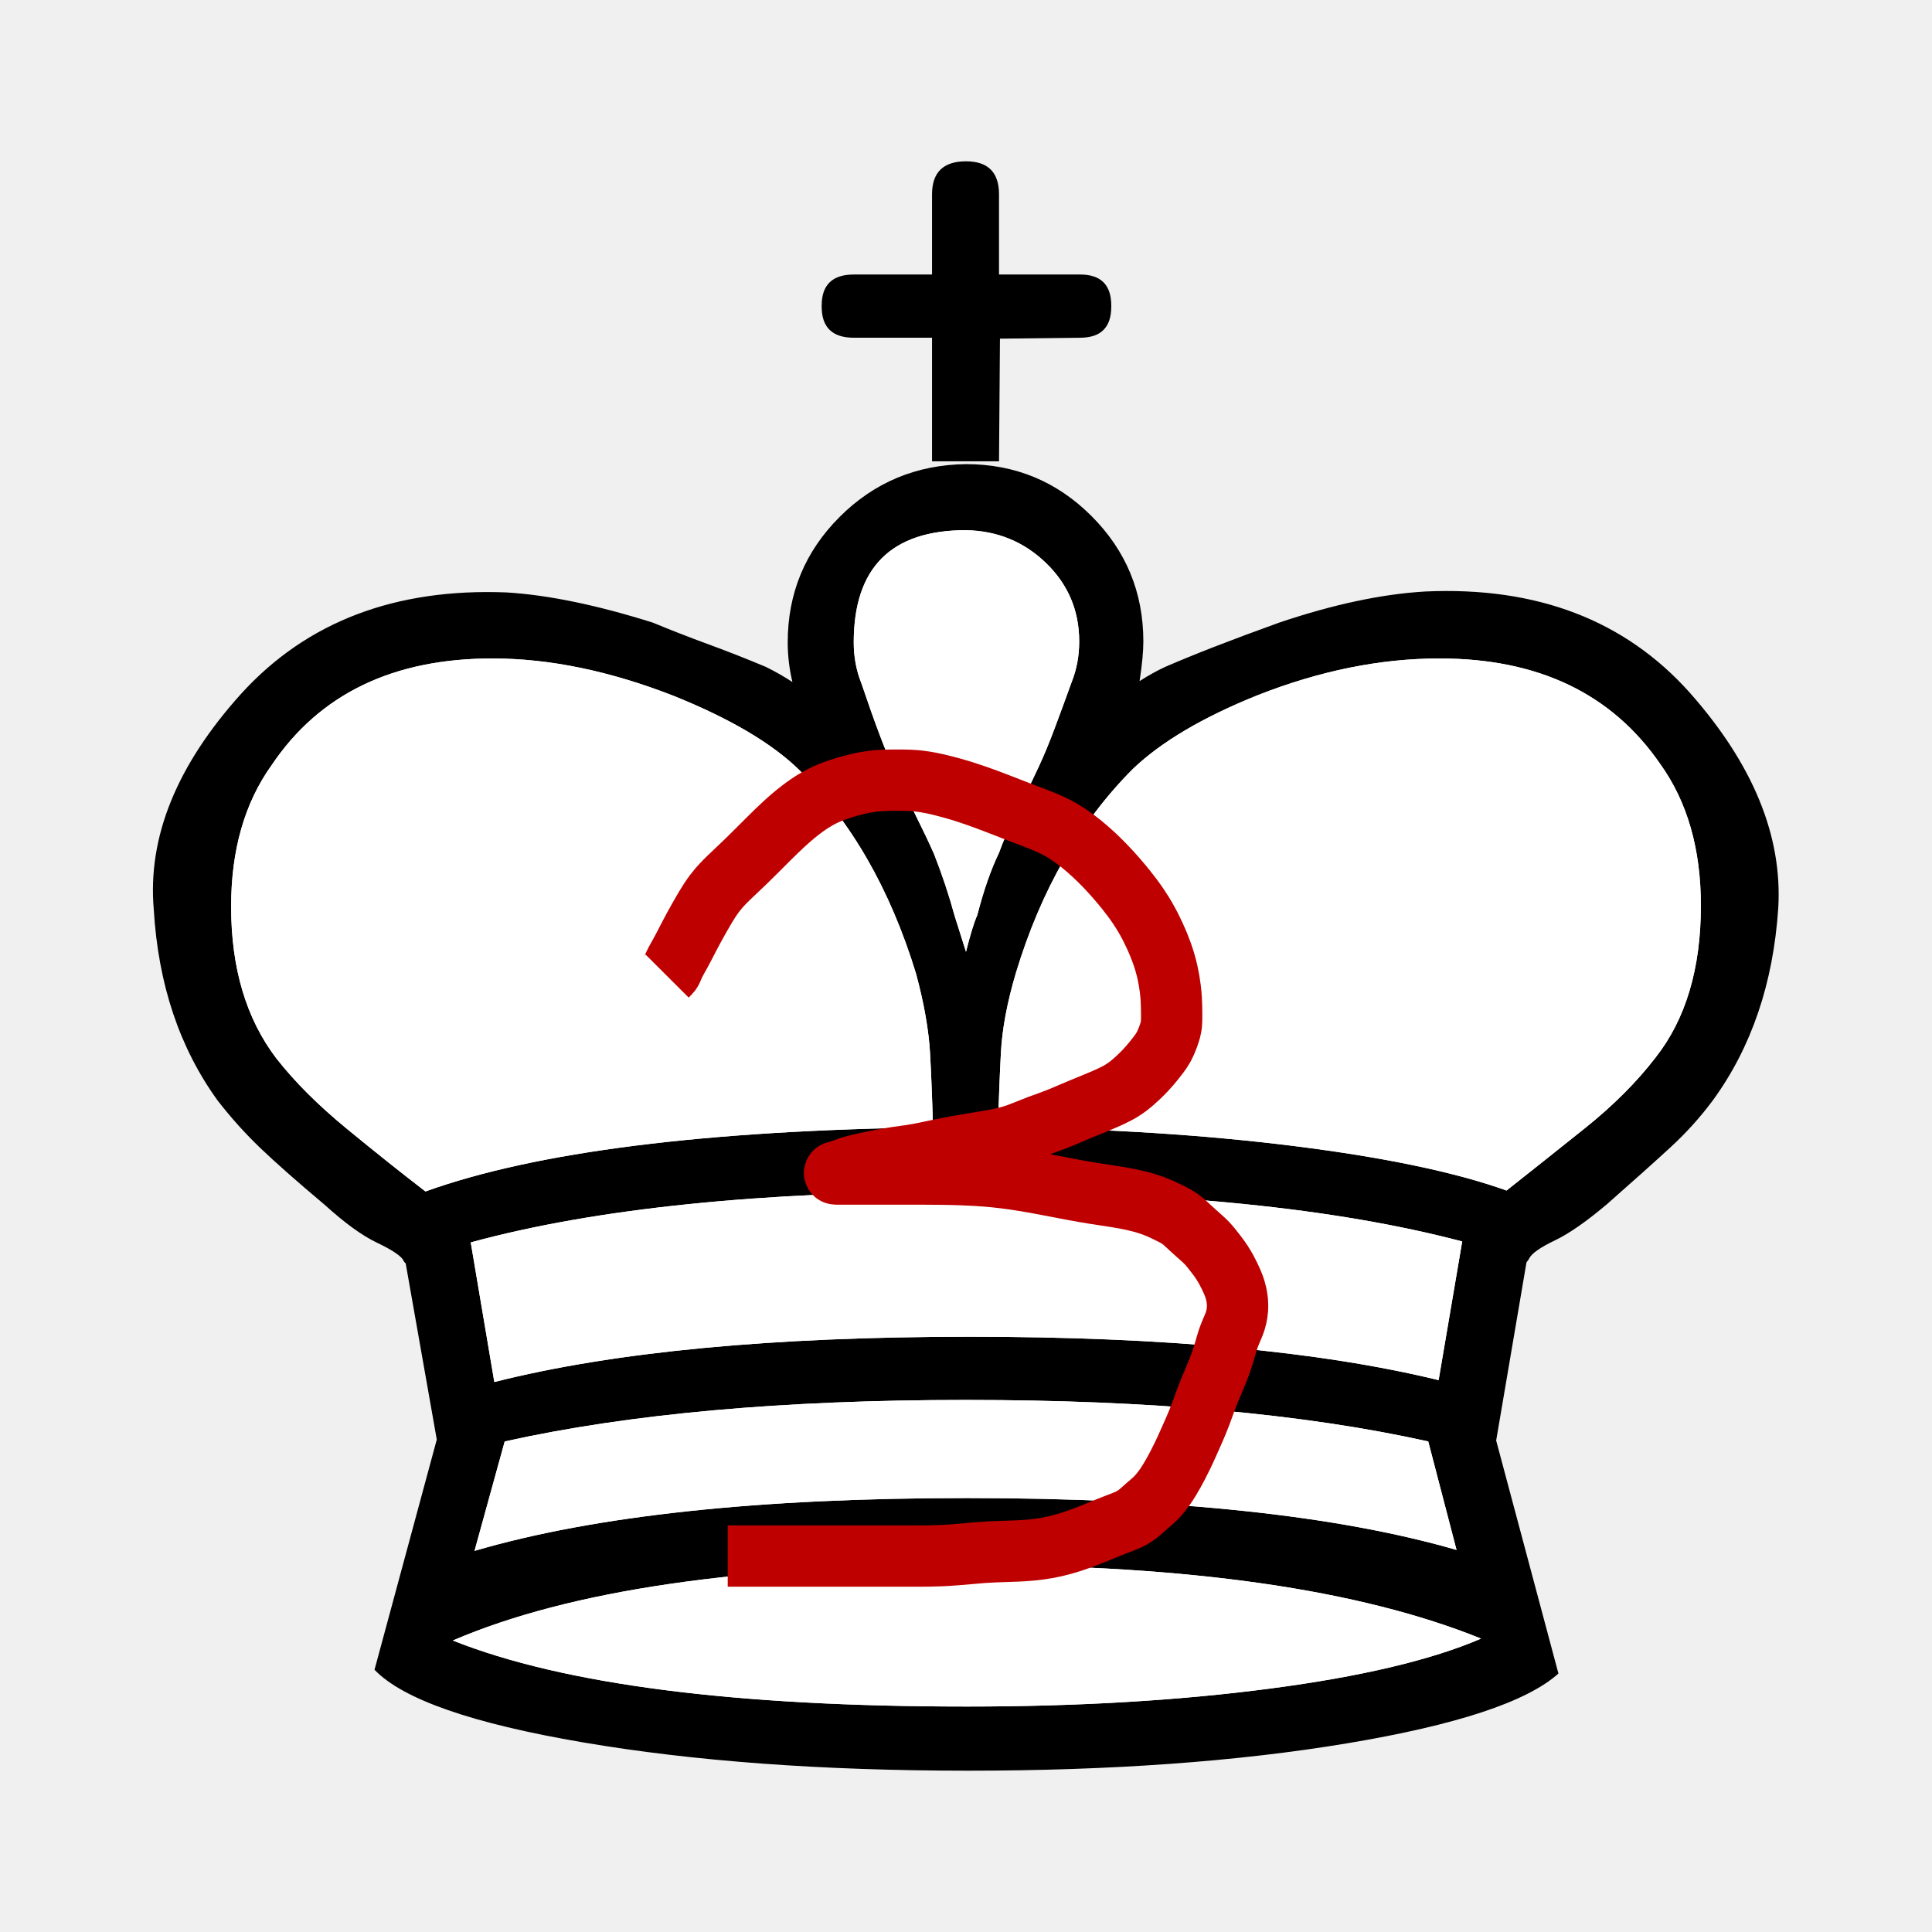
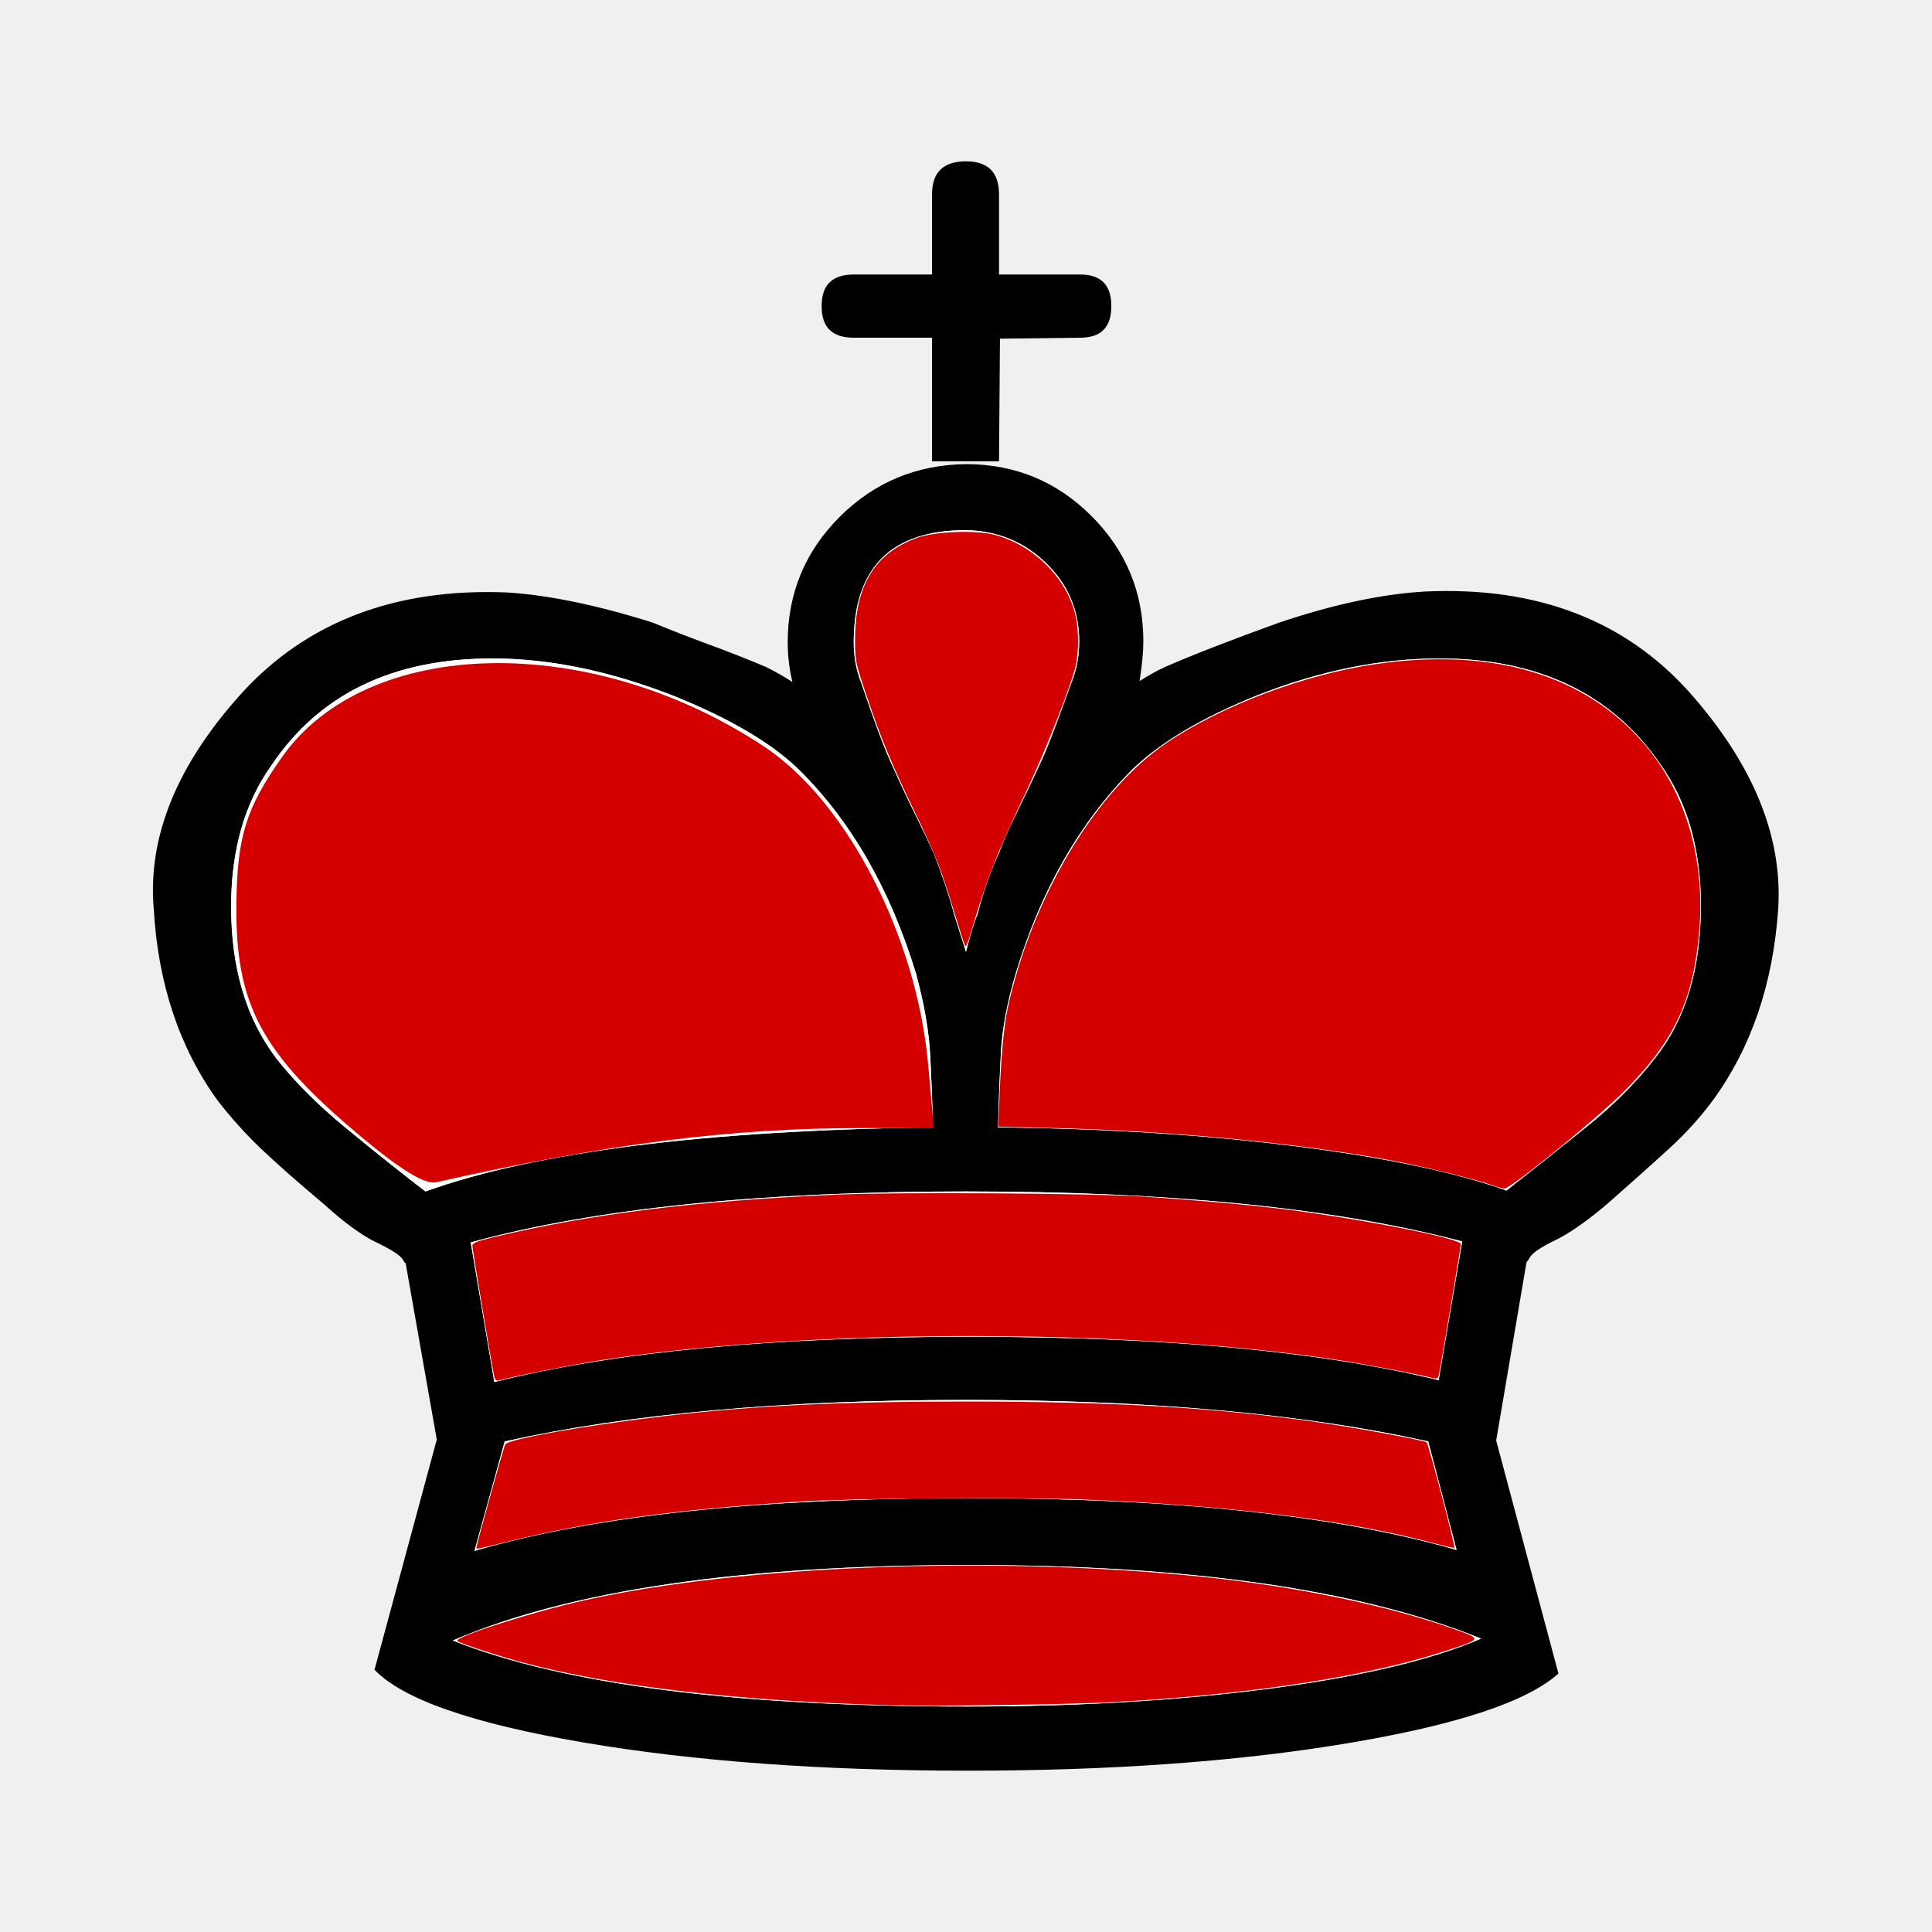
- <svg xmlns="http://www.w3.org/2000/svg" width="2048" height="2048">
-   <g class="layer">
-     <path id="svg_1" fill="#000" transform="translate(0,2048) scale(1,-1) " fill-rule="nonzero" d="m524,583q190,48 504,48q308,0 497,-46l25,147q-201,53 -526,53q-327,0 -525,-54l25,-148zm-61,-61l-33,187q-1,0 -3,4q-5,7 -28,18t-55,40q-44,37 -68,60t-45,50q-61,84 -68,203q-10,115 93,229q104,114 281,107q66,-4 155,-32q29,-12 59,-23t61,-24q16,-8 28,-16q-5,21 -5,42q0,78 55,133t134,56q78,0 133,-55t55,-133q0,-16 -4,-42q14,9 27,15q46,20 121,47q86,29 155,33q177,8 280,-107q101,-114 94,-229q-8,-119 -69,-203q-20,-27 -45,-50t-67,-60q-33,-28 -56,-39t-27,-19q-1,-2 -2,-3t-1,-2l-32,-188l66,-247q-50,-45 -224,-74t-402,-29q-232,0 -408,30t-221,77l66,244zm1081,-117l-30,115q-198,44 -490,44q-291,0 -489,-44l-32,-116q191,56 522,56q329,0 519,-55zm26,-94q-193,78 -542,78q-362,0 -548,-80q176,-70 545,-70q176,0 321,19t224,53zm-581,542q-1,39 -3,77t-15,86q-41,134 -124,216q-43,42 -132,78q-102,40 -193,40q-158,0 -234,-113q-43,-60 -43,-150q0,-98 48,-161q29,-37 74,-74t84,-67q175,63 538,68zm35,186q7,28 12,39q10,39 23,66q6,17 17,39t25,52q8,17 17,41t18,49q8,20 8,43q0,49 -35,83t-85,35q-119,0 -119,-119q0,-23 8,-43q22,-65 34,-90q13,-29 24,-51t19,-40q13,-33 22,-66q2,-6 12,-38zm34,-186q172,-2 315,-20t224,-47q38,30 83,66t75,75q48,61 48,161q0,90 -43,150q-77,112 -234,112q-94,0 -193,-39q-87,-35 -132,-78q-84,-84 -124,-216q-14,-47 -16,-85t-3,-79zm1,706l-71,0l0,131l-83,0q-34,0 -34,33l0,1q0,33 34,33l83,0l0,85q0,35 36,35q35,0 35,-35l0,-85l86,0q33,0 33,-33l0,-1q0,-33 -33,-33l-85,-1l-1,-130z" />
-     <g id="svg_2" fill="#fff" fill-rule="nonzero">
-       <path id="svg_3" d="m524,1465q190,-48 504,-48q308,0 497,46l25,-147q-201,-53 -526,-53q-327,0 -525,54l25,148z" />
-       <path id="svg_4" d="m1544,1643l-30,-115q-198,-44 -490,-44q-291,0 -489,44l-32,116q191,-56 522,-56q329,0 519,55z" />
-       <path id="svg_5" d="m1570,1737q-193,-78 -542,-78q-362,0 -548,80q176,70 545,70q176,0 321,-19t224,-53z" />
-       <path id="svg_6" d="m989,1195q-1,-39 -3,-77t-15,-86q-41,-134 -124,-216q-43,-42 -132,-78q-102,-40 -193,-40q-158,0 -234,113q-43,60 -43,150q0,98 48,161q29,37 74,74t84,67q175,-63 538,-68z" />
-       <path id="svg_7" d="m1024,1009q7,-28 12,-39q10,-39 23,-66q6,-17 17,-39t25,-52q8,-17 17,-41t18,-49q8,-20 8,-43q0,-49 -35,-83t-85,-35q-119,0 -119,119q0,23 8,43q22,65 34,90q13,29 24,51t19,40q13,33 22,66q2,6 12,38z" />
-       <path id="svg_8" d="m1058,1195q172,2 315,20t224,47q38,-30 83,-66t75,-75q48,-61 48,-161q0,-90 -43,-150q-77,-112 -234,-112q-94,0 -193,39q-87,35 -132,78q-84,84 -124,216q-14,47 -16,85t-3,79z" />
-     </g>
-     <path d="m707,1034.5c3,-3.007 3.527,-3.533 4,-4.18c0.531,-0.725 1.009,-1.649 1.251,-2.178c0.543,-1.19 0.801,-1.876 1.103,-2.6c0.324,-0.776 0.671,-1.605 1.073,-2.475c0.883,-1.911 1.425,-2.929 2.003,-4.003c0.611,-1.136 1.276,-2.324 1.976,-3.574c0.736,-1.313 1.515,-2.688 2.314,-4.136c1.708,-3.097 2.588,-4.763 3.497,-6.497c0.941,-1.795 1.9,-3.653 2.888,-5.565c1.013,-1.961 2.046,-3.971 3.112,-6.015c2.191,-4.198 3.333,-6.333 4.5,-8.493c1.183,-2.19 2.396,-4.402 3.638,-6.637c1.258,-2.265 2.544,-4.553 3.862,-6.863c2.688,-4.707 4.077,-7.093 5.51,-9.493c1.45,-2.429 2.948,-4.867 4.534,-7.29c1.604,-2.451 3.275,-4.904 5.096,-7.29c3.715,-4.867 5.833,-7.18 7.997,-9.5c2.193,-2.352 4.495,-4.659 6.855,-6.96c2.386,-2.326 4.837,-4.631 7.305,-6.96c4.987,-4.706 7.492,-7.089 9.99,-9.507c2.513,-2.432 5.026,-4.897 7.549,-7.387c2.541,-2.509 5.092,-5.048 7.661,-7.613c5.206,-5.197 7.837,-7.84 10.503,-10.49c2.684,-2.667 5.391,-5.339 8.138,-7.991c2.753,-2.658 5.527,-5.302 8.362,-7.879c5.655,-5.14 8.568,-7.587 11.493,-9.98c2.903,-2.374 5.832,-4.659 8.79,-6.829c2.916,-2.14 5.833,-4.183 8.79,-6.041c5.726,-3.599 8.637,-5.094 11.5,-6.503c2.809,-1.383 5.633,-2.626 8.46,-3.758c2.801,-1.121 5.621,-2.145 8.46,-3.082c5.686,-1.877 8.588,-2.693 11.5,-3.507c2.917,-0.815 5.848,-1.577 8.79,-2.265c2.931,-0.685 5.86,-1.315 8.79,-1.815c5.778,-0.986 8.653,-1.261 11.493,-1.503c2.81,-0.24 5.599,-0.388 8.363,-0.484c2.737,-0.094 5.45,-0.132 8.137,-0.146c5.3,-0.028 7.916,-0.018 10.523,0.003c2.618,0.022 5.264,0.07 7.954,0.195c2.754,0.128 5.591,0.313 8.516,0.645c6.236,0.707 9.551,1.332 12.997,2.003c3.568,0.695 7.219,1.506 10.935,2.404c3.778,0.912 7.581,1.898 11.385,2.966c7.59,2.132 11.305,3.311 14.983,4.49c3.654,1.171 7.275,2.387 10.871,3.638c3.593,1.249 7.177,2.537 10.759,3.862c7.22,2.673 10.848,4.083 14.503,5.493c3.673,1.418 7.353,2.853 11.04,4.29c3.687,1.437 7.366,2.875 11.04,4.29c7.288,2.807 10.909,4.151 14.497,5.517c3.573,1.36 7.135,2.734 10.661,4.204c3.538,1.474 7.077,3.013 10.549,4.766c7.08,3.576 10.533,5.749 13.997,8.01c3.516,2.295 6.982,4.769 10.402,7.38c3.453,2.636 6.856,5.393 10.177,8.28c6.671,5.799 9.84,8.888 12.99,11.977c3.139,3.079 6.196,6.211 9.176,9.379c2.957,3.143 5.835,6.305 8.614,9.491c5.447,6.246 8.002,9.388 10.497,12.493c2.455,3.056 4.821,6.107 7.088,9.161c2.234,3.01 4.388,6.015 6.412,9.049c3.974,5.954 5.763,8.988 7.503,12c1.72,2.978 3.346,5.965 4.886,8.951c1.522,2.951 2.969,5.896 4.324,8.839c2.658,5.772 3.847,8.652 5.003,11.503c1.144,2.821 2.222,5.639 3.225,8.46c0.997,2.806 1.938,5.62 2.775,8.46c1.676,5.685 2.35,8.587 3,11.497c0.65,2.908 1.223,5.826 1.725,8.741c0.498,2.895 0.934,5.773 1.275,8.629c0.667,5.582 0.844,8.312 1.007,10.977c0.158,2.592 0.258,5.106 0.323,7.53c0.062,2.323 0.088,4.537 0.098,6.63c0.018,3.787 0.014,5.466 -0.003,7.02c-0.016,1.454 -0.05,2.835 -0.146,4.162c-0.094,1.306 -0.236,2.615 -0.484,3.938c-0.533,2.849 -1.003,4.386 -1.5,6.007c-0.519,1.693 -1.114,3.419 -1.766,5.16c-0.657,1.753 -1.35,3.485 -2.104,5.16c-1.438,3.197 -2.222,4.636 -2.993,5.99c-0.74,1.3 -1.51,2.526 -2.299,3.694c-0.775,1.148 -1.582,2.26 -2.411,3.356c-1.686,2.23 -2.588,3.356 -3.503,4.513c-0.935,1.182 -1.896,2.38 -2.888,3.589c-1.008,1.228 -2.041,2.467 -3.112,3.701c-2.182,2.513 -3.331,3.753 -4.5,4.997c-1.181,1.256 -2.394,2.506 -3.638,3.75c-1.256,1.256 -2.541,2.509 -3.862,3.75c-2.682,2.519 -4.08,3.76 -5.507,4.997c-1.445,1.252 -2.934,2.493 -4.485,3.701c-1.576,1.228 -3.209,2.442 -4.935,3.589c-3.562,2.366 -5.507,3.431 -7.5,4.5c-2.035,1.092 -4.146,2.138 -6.315,3.161c-2.205,1.04 -4.463,2.052 -6.765,3.049c-4.683,2.027 -7.079,3.006 -9.487,4.003c-2.421,1.003 -4.853,2 -7.29,3c-2.437,1 -4.87,1.996 -7.29,3c-4.797,1.991 -7.157,2.998 -9.497,3.997c-2.321,0.991 -4.622,1.98 -6.911,2.951c-2.274,0.965 -4.536,1.922 -6.799,2.839c-4.493,1.821 -6.751,2.667 -9.003,3.503c-2.248,0.835 -4.5,1.647 -6.75,2.46c-2.25,0.813 -4.504,1.621 -6.75,2.46c-4.508,1.685 -6.752,2.589 -9.003,3.497c-2.259,0.91 -4.52,1.838 -6.799,2.741c-2.285,0.906 -4.58,1.807 -6.911,2.629c-4.683,1.65 -7.085,2.339 -9.51,2.997c-2.447,0.664 -4.943,1.264 -7.485,1.823c-2.585,0.568 -5.229,1.096 -7.935,1.598c-5.601,1.037 -8.516,1.51 -11.487,2.007c-3.014,0.504 -6.06,1 -9.12,1.5c-3.06,0.5 -6.106,0.994 -9.12,1.5c-5.882,0.988 -8.719,1.494 -11.487,2c-2.704,0.494 -5.348,0.995 -7.935,1.5c-2.539,0.495 -5.033,0.995 -7.485,1.5c-4.809,0.99 -7.169,1.5 -9.51,1.997c-2.32,0.492 -4.622,0.981 -6.911,1.451c-2.274,0.467 -4.538,0.924 -6.799,1.339c-4.498,0.826 -6.753,1.168 -9.007,1.503c-2.257,0.336 -4.523,0.648 -6.799,0.96c-2.288,0.314 -4.592,0.622 -6.911,0.96c-4.706,0.687 -7.091,1.085 -9.497,1.503c-2.423,0.421 -4.854,0.871 -7.29,1.339c-2.438,0.469 -4.869,0.954 -7.29,1.451c-4.796,0.986 -7.155,1.492 -9.48,1.997c-2.282,0.495 -4.509,0.991 -6.668,1.5c-2.088,0.492 -4.092,0.978 -5.992,1.5c-3.498,0.96 -5.055,1.486 -6.497,1.993c-1.341,0.472 -2.572,0.949 -3.709,1.402c-1.053,0.42 -2.018,0.831 -2.921,1.177c-1.602,0.615 -2.332,0.831 -3.01,1.003c-0.623,0.159 -1.2,0.271 -1.725,0.371c-0.475,0.09 -0.905,0.152 -1.275,0.259c-0.611,0.177 -0.841,0.33 -1.003,0.503c-0.149,0.158 -0.242,0.349 -0.274,0.54c-0.031,0.184 -0.014,0.378 0.064,0.54c0.153,0.318 0.328,0.418 0.493,0.497c0.174,0.083 0.376,0.13 0.589,0.161c0.224,0.033 0.459,0.044 0.701,0.049c0.497,0.01 0.748,0.003 1.003,0.003c0.266,0 0.547,0 0.847,0c0.326,0 0.682,0 1.073,0c0.907,0 1.433,0 2.02,0c0.657,0 1.393,0 2.22,0c0.927,0 1.963,0 3.12,0c2.713,0 4.288,0 6.01,0c1.867,0 3.877,0 6.026,0c2.287,0 4.709,0 7.264,0c5.497,0 8.44,0 11.543,0c3.298,0 6.827,0 10.62,0c4.093,0 8.522,0 13.32,0c10.847,0 16.947,-0.006 23.447,0.01c6.825,0.016 13.9,0.052 21.15,0.146c7.35,0.095 14.727,0.221 22.05,0.484c14.204,0.51 20.946,0.978 27.443,1.507c6.294,0.512 12.408,1.139 18.371,1.864c5.86,0.712 11.637,1.519 17.359,2.426c11.456,1.816 17.216,2.907 23.01,3.98c5.798,1.073 11.567,2.182 17.288,3.281c5.646,1.084 11.188,2.164 16.612,3.169c10.36,1.919 15.266,2.735 19.98,3.497c4.53,0.732 8.893,1.394 13.095,2.032c4.052,0.615 7.967,1.193 11.745,1.808c7.22,1.174 10.668,1.829 14.013,2.513c3.255,0.666 6.406,1.376 9.45,2.137c2.956,0.739 5.812,1.511 8.55,2.363c5.224,1.625 7.659,2.564 10,3.49c2.258,0.893 4.406,1.816 6.45,2.741c1.956,0.885 3.804,1.77 5.55,2.629c3.207,1.577 4.655,2.312 6.017,3.007c1.292,0.66 2.524,1.304 3.694,1.969c1.147,0.652 2.271,1.329 3.356,2.081c2.254,1.564 3.364,2.517 4.517,3.507c1.197,1.027 2.403,2.126 3.637,3.266c1.266,1.17 2.546,2.382 3.863,3.604c2.692,2.499 4.083,3.742 5.487,4.987c1.404,1.245 2.809,2.474 4.192,3.701c1.363,1.209 2.7,2.395 3.968,3.589c2.412,2.27 3.487,3.4 4.5,4.503c0.98,1.068 1.901,2.141 2.782,3.21c0.872,1.057 1.715,2.13 2.558,3.21c1.718,2.203 2.604,3.344 3.513,4.52c0.941,1.217 1.909,2.486 2.887,3.833c1.022,1.407 2.073,2.898 3.113,4.507c2.25,3.482 3.352,5.438 4.483,7.483c1.165,2.107 2.301,4.281 3.394,6.499c1.09,2.213 2.13,4.418 3.056,6.611c1.749,4.143 2.411,6.112 2.993,7.977c0.549,1.758 0.992,3.442 1.346,5.048c0.335,1.521 0.595,2.978 0.784,4.372c0.352,2.601 0.434,3.832 0.51,5.017c0.074,1.148 0.113,2.27 0.112,3.371c-0,1.089 -0.032,2.174 -0.112,3.259c-0.164,2.213 -0.325,3.349 -0.503,4.51c-0.182,1.19 -0.408,2.403 -0.686,3.637c-0.285,1.266 -0.615,2.558 -1.024,3.863c-0.851,2.717 -1.417,4.092 -1.993,5.503c-0.591,1.45 -1.232,2.923 -1.879,4.436c-0.663,1.55 -1.347,3.133 -1.991,4.774c-1.33,3.388 -1.916,5.173 -2.497,6.997c-0.591,1.855 -1.15,3.752 -1.71,5.677c-0.567,1.948 -1.122,3.921 -1.71,5.902c-1.187,3.999 -1.834,5.997 -2.507,7.997c-0.677,2.011 -1.391,4.027 -2.138,6.049c-0.754,2.041 -1.539,4.095 -2.362,6.161c-1.678,4.212 -2.584,6.342 -3.493,8.5c-0.919,2.181 -1.855,4.376 -2.79,6.589c-0.939,2.224 -1.88,4.454 -2.79,6.701c-1.817,4.487 -2.663,6.744 -3.5,8.997c-0.835,2.248 -1.647,4.5 -2.46,6.75c-0.813,2.25 -1.621,4.504 -2.46,6.75c-1.685,4.508 -2.585,6.754 -3.503,9c-0.921,2.254 -1.871,4.502 -2.839,6.75c-0.969,2.252 -1.957,4.501 -2.951,6.75c-1.991,4.502 -2.995,6.752 -4.003,9.007c-1.014,2.267 -2.041,4.549 -3.098,6.848c-1.07,2.328 -2.169,4.688 -3.323,7.073c-2.38,4.92 -3.67,7.434 -4.997,9.983c-1.341,2.575 -2.717,5.144 -4.129,7.684c-1.399,2.517 -2.802,4.98 -4.241,7.346c-2.741,4.507 -4.133,6.553 -5.49,8.483c-1.294,1.841 -2.583,3.56 -3.863,5.16c-1.221,1.526 -2.428,2.952 -3.637,4.26c-2.26,2.445 -3.404,3.506 -4.507,4.523c-1.07,0.987 -2.144,1.92 -3.21,2.831c-1.06,0.906 -2.137,1.798 -3.21,2.719c-2.218,1.904 -3.344,2.942 -4.517,4.003c-1.21,1.095 -2.457,2.222 -3.784,3.33c-1.363,1.139 -2.79,2.283 -4.346,3.33c-3.246,2.185 -5.094,3.092 -6.997,3.997c-1.954,0.929 -4.001,1.784 -6.105,2.621c-2.143,0.853 -4.338,1.668 -6.555,2.509c-4.49,1.702 -6.741,2.591 -9.003,3.51c-2.292,0.931 -4.616,1.901 -6.994,2.888c-2.439,1.013 -4.95,2.061 -7.556,3.112c-5.508,2.223 -8.447,3.35 -11.5,4.487c-3.143,1.17 -6.376,2.327 -9.694,3.442c-3.366,1.132 -6.783,2.231 -10.256,3.218c-6.958,1.976 -10.477,2.759 -13.99,3.49c-3.509,0.73 -7.042,1.356 -10.598,1.886c-3.571,0.533 -7.177,0.984 -10.823,1.324c-7.399,0.69 -11.18,0.846 -15.003,1.017c-3.866,0.173 -7.777,0.294 -11.726,0.42c-3.987,0.127 -8.01,0.239 -12.064,0.42c-8.199,0.365 -12.334,0.672 -16.49,1c-4.173,0.329 -8.353,0.707 -12.54,1.08c-4.187,0.373 -8.366,0.761 -12.54,1.08c-8.29,0.634 -12.405,0.832 -16.497,0.993c-4.07,0.16 -8.123,0.259 -12.161,0.323c-4.025,0.063 -8.041,0.088 -12.049,0.098c-8.003,0.019 -12.007,0.007 -16.033,0.007c-4.071,0 -8.21,0 -12.439,0c-4.341,0 -8.818,0 -13.451,0c-9.83,0 -15.06,0 -20.467,0c-5.537,0 -11.157,0 -16.811,0c-5.642,0 -11.224,0 -16.699,0c-10.437,0 -15.311,0 -19.93,0c-4.359,0 -8.453,0 -12.277,0c-3.549,0 -6.818,0 -9.803,0c-5.093,0 -7.198,0 -9.033,0c-1.595,0 -2.98,0 -4.185,0c-1.055,0 -1.99,0 -2.835,0c-1.54,0 -2.29,0 -3.037,0c-0.742,0 -1.477,0 -2.201,0c-0.712,0 -1.409,0 -2.089,0c-1.297,0 -1.909,0 -2.497,0c-0.562,0 -1.1,0 -1.612,0c-0.487,0 -0.95,0 -1.388,0c-0.8,0 -1.163,0 -1.507,0c-0.328,0 -0.647,0 -0.96,0c-0.313,0 -0.632,0 -0.96,0c-0.707,0 -1.094,0 -1.503,0c-0.43,0 -0.877,0 -1.339,0c-0.475,0 -0.959,0 -1.451,0c-0.997,0 -1.497,0 -1.997,0c-0.5,0 -1,0 -1.5,0c-0.5,0 -1,0 -1.5,0c-1,0 -1.5,0 -2,0c-0.5,0 -1,0 -1.5,0c-0.5,0 -1,0 -1.5,0c-1,0 -1.5,0 -2,0c-0.5,0 -1,0 -1.5,0c-0.5,0 -1,0 -1.5,0c-1,0 -1.5,0 -2.003,0c-0.508,0 -1.023,0 -1.549,0c-0.538,0 -1.091,0 -1.661,0c-1.203,0 -1.84,0 -2.493,0c-0.664,0 -1.33,0 -1.991,0l-0.649,0l-0.629,0l-0.601,0" id="svg_14" stroke-linecap="null" stroke-linejoin="null" stroke-dasharray="null" stroke-width="65" stroke="#bf0000" fill="none" />
+ <svg xmlns="http://www.w3.org/2000/svg" height="100%" width="100%" version="1.1" viewBox="0 0 2048 2048" id="svg18">
+   <defs id="defs22" />
+   <path style="color:black;" d="m524 583q190 48 504 48 308 0 497-46l25 147q-201 53-526 53-327 0-525-54l25-148zm-61-61l-33 187q-1 0-3 4-5 7-28 18t-55 40q-44 37-68 60t-45 50q-61 84-68 203-10 115 93 229 104 114 281 107 66-4 155-32 29-12 59-23t61-24q16-8 28-16-5 21-5 42 0 78 55 133t134 56q78 0 133-55t55-133q0-16-4-42 14 9 27 15 46 20 121 47 86 29 155 33 177 8 280-107 101-114 94-229-8-119-69-203-20-27-45-50t-67-60q-33-28-56-39t-27-19q-1-2-2-3t-1-2l-32-188 66-247q-50-45-224-74t-402-29q-232 0-408 30t-221 77l66 244zm1081-117l-30 115q-198 44-490 44-291 0-489-44l-32-116q191 56 522 56 329 0 519-55zm26-94q-193 78-542 78-362 0-548-80 176-70 545-70 176 0 321 19t224 53zm-581 542q-1 39-3 77t-15 86q-41 134-124 216-43 42-132 78-102 40-193 40-158 0-234-113-43-60-43-150 0-98 48-161 29-37 74-74t84-67q175 63 538 68zm35 186q7 28 12 39 10 39 23 66 6 17 17 39t25 52q8 17 17 41t18 49q8 20 8 43 0 49-35 83t-85 35q-119 0-119-119 0-23 8-43 22-65 34-90 13-29 24-51t19-40q13-33 22-66 2-6 12-38zm34-186q172-2 315-20t224-47q38 30 83 66t75 75q48 61 48 161 0 90-43 150-77 112-234 112-94 0-193-39-87-35-132-78-84-84-124-216-14-47-16-85t-3-79zm1 706h-71v131h-83q-34 0-34 33v1q0 33 34 33h83v85q0 35 36 35 35 0 35-35v-85h86q33 0 33-33v-1q0-33-33-33l-85-1-1-130z" fill-rule="nonzero" transform="translate(0,2048) scale(1,-1)" display="block" fill="#000" id="path2" />
+   <g fill-rule="nonzero" fill="#fff" id="g16">
+     <path style="color:black;" d="m524 1465q190-48 504-48 308 0 497 46l25-147q-201-53-526-53-327 0-525 54l25 148z" display="block" id="path4" />
+     <path style="color:black;" d="m1544 1643-30-115q-198-44-490-44-291 0-489 44l-32 116q191-56 522-56 329 0 519 55z" display="block" id="path6" />
+     <path style="color:black;" d="m1570 1737q-193-78-542-78-362 0-548 80 176 70 545 70 176 0 321-19t224-53z" display="block" id="path8" />
+     <path style="color:black;" d="m989 1195q-1-39-3-77t-15-86q-41-134-124-216-43-42-132-78-102-40-193-40-158 0-234 113-43 60-43 150 0 98 48 161 29 37 74 74t84 67q175-63 538-68z" display="block" id="path10" />
+     <path style="color:black;" d="m1024 1009q7-28 12-39 10-39 23-66 6-17 17-39t25-52q8-17 17-41t18-49q8-20 8-43 0-49-35-83t-85-35q-119 0-119 119 0 23 8 43 22 65 34 90 13 29 24 51t19 40q13 33 22 66 2 6 12 38z" display="block" id="path12" />
+     <path style="color:black;" d="m1058 1195q172 2 315 20t224 47q38-30 83-66t75-75q48-61 48-161 0-90-43-150-77-112-234-112-94 0-193 39-87 35-132 78-84 84-124 216-14 47-16 85t-3 79z" display="block" id="path14" />
  </g>
+   <path style="fill:#d40000;stroke-width:8.678" d="m 383.036,1205.169 c -105.998,-88.475 -133.593,-139.916 -132.45,-246.911 0.761,-71.311 10.263,-101.858 48.494,-155.908 90.638,-128.142 326.681,-133.113 511.165,-10.766 87.722,58.176 161.457,201.261 173.656,336.985 l 6.045,67.254 h -77.791 c -137.596,0 -267.764,16.597 -449.619,57.328 -11.931,2.672 -36.781,-12.326 -79.5,-47.983 z" id="path26" />
+   <path style="fill:#d40000;stroke-width:2.169" d="m 1023.098,1002.824 c -0.677,-1.121 -6.236,-18.408 -12.352,-38.417 -13.53,-44.26 -18.816,-57.608 -41.011,-103.554 -24.331,-50.366 -35.752,-77.847 -50.492,-121.492 -12.451,-36.866 -12.823,-38.632 -12.826,-60.941 -0.008,-58.035 20.953,-92.317 66.34,-108.499 18.353,-6.544 61.594,-8.188 81.183,-3.087 42.367,11.032 78.152,47.202 86.552,87.481 3.079,14.766 3.06,36.183 -0.045,50.663 -4.29,20.003 -31.491,89.358 -51.974,132.518 -32.813,69.141 -42.035,92.756 -60.323,154.479 -2.1,7.087 -4.372,11.968 -5.05,10.848 z" id="path80" />
+   <path style="fill:#d40000;stroke-width:2.169" d="m 1582.21,1256.51 c -16.381,-6.087 -73.787,-20.174 -108.526,-26.63 -99.471,-18.488 -230.564,-30.994 -358.449,-34.194 l -56.941,-1.425 1.208,-31.652 c 1.614,-42.3 4.774,-76.099 8.842,-94.567 25.871,-117.442 93.466,-230.036 168.496,-280.665 58.812,-39.686 147.237,-72.864 222.794,-83.596 99.96,-14.197 183.385,2.319 244.561,48.416 73.054,55.048 107.622,143.813 95.965,246.421 -7.526,66.247 -27.671,106.983 -77.92,157.567 -29.277,29.473 -120.879,103.968 -127.518,103.704 -2.109,-0.084 -7.739,-1.604 -12.512,-3.378 z" id="path82" />
+   <path style="fill:#d40000;stroke-width:2.169" d="m 523.716,1458.203 c -2.724,-12.937 -22.982,-134.337 -22.99,-137.77 -0.006,-2.796 5.236,-4.858 23.314,-9.171 103.764,-24.753 214.206,-38.388 363.932,-44.93 64.659,-2.825 271.146,-1.424 325.424,2.209 55.92,3.743 112.519,8.836 148.61,13.375 82,10.312 186.576,30.956 186.576,36.832 0,2.186 -20.824,126.182 -23.053,137.271 -1.086,5.401 -1.935,5.972 -6.99,4.698 -18.361,-4.628 -71.404,-14.691 -102.296,-19.407 -219.179,-33.464 -557.655,-33.412 -776.678,0.119 -29.932,4.582 -92.586,16.934 -109.886,21.662 -3.813,1.042 -4.903,0.149 -5.963,-4.888 z" id="path124" />
+   <path style="fill:#d40000;stroke-width:2.169" d="m 505.058,1640.457 c 0,-2.85 28.763,-106.081 30.46,-109.321 2.918,-5.573 86.784,-20.436 170.218,-30.167 93.986,-10.962 184.063,-15.277 318.915,-15.277 154.322,0 262.08,6.322 370.983,21.765 38.979,5.527 114.469,19.424 116.689,21.48 1.934,1.792 30.58,110.665 29.419,111.811 -0.414,0.409 -9.539,-1.622 -20.278,-4.513 -91.853,-24.729 -216.188,-40.353 -370.983,-46.618 -69.668,-2.82 -248.404,-1.507 -305.898,2.246 -132.64,8.659 -218.792,20.581 -307.704,42.583 -33.347,8.252 -31.822,7.964 -31.822,6.011 z" id="path126" />
+   <path style="fill:#d40000;stroke-width:2.169" d="m 944.38,1807.624 c -162.119,-4.39 -293.972,-19.702 -390.144,-45.308 -24.666,-6.567 -67.003,-20.432 -69.404,-22.728 -4.244,-4.06 79.661,-30.935 135.209,-43.308 166.512,-37.089 431.706,-47.275 651.932,-25.04 100.314,10.128 197.922,30.286 269.293,55.614 30.475,10.815 30.688,10.416 -13.035,24.462 -82.774,26.59 -207.085,45.378 -351.716,53.158 -43.865,2.36 -188.72,4.325 -232.136,3.15 z" id="path128" />
</svg>
